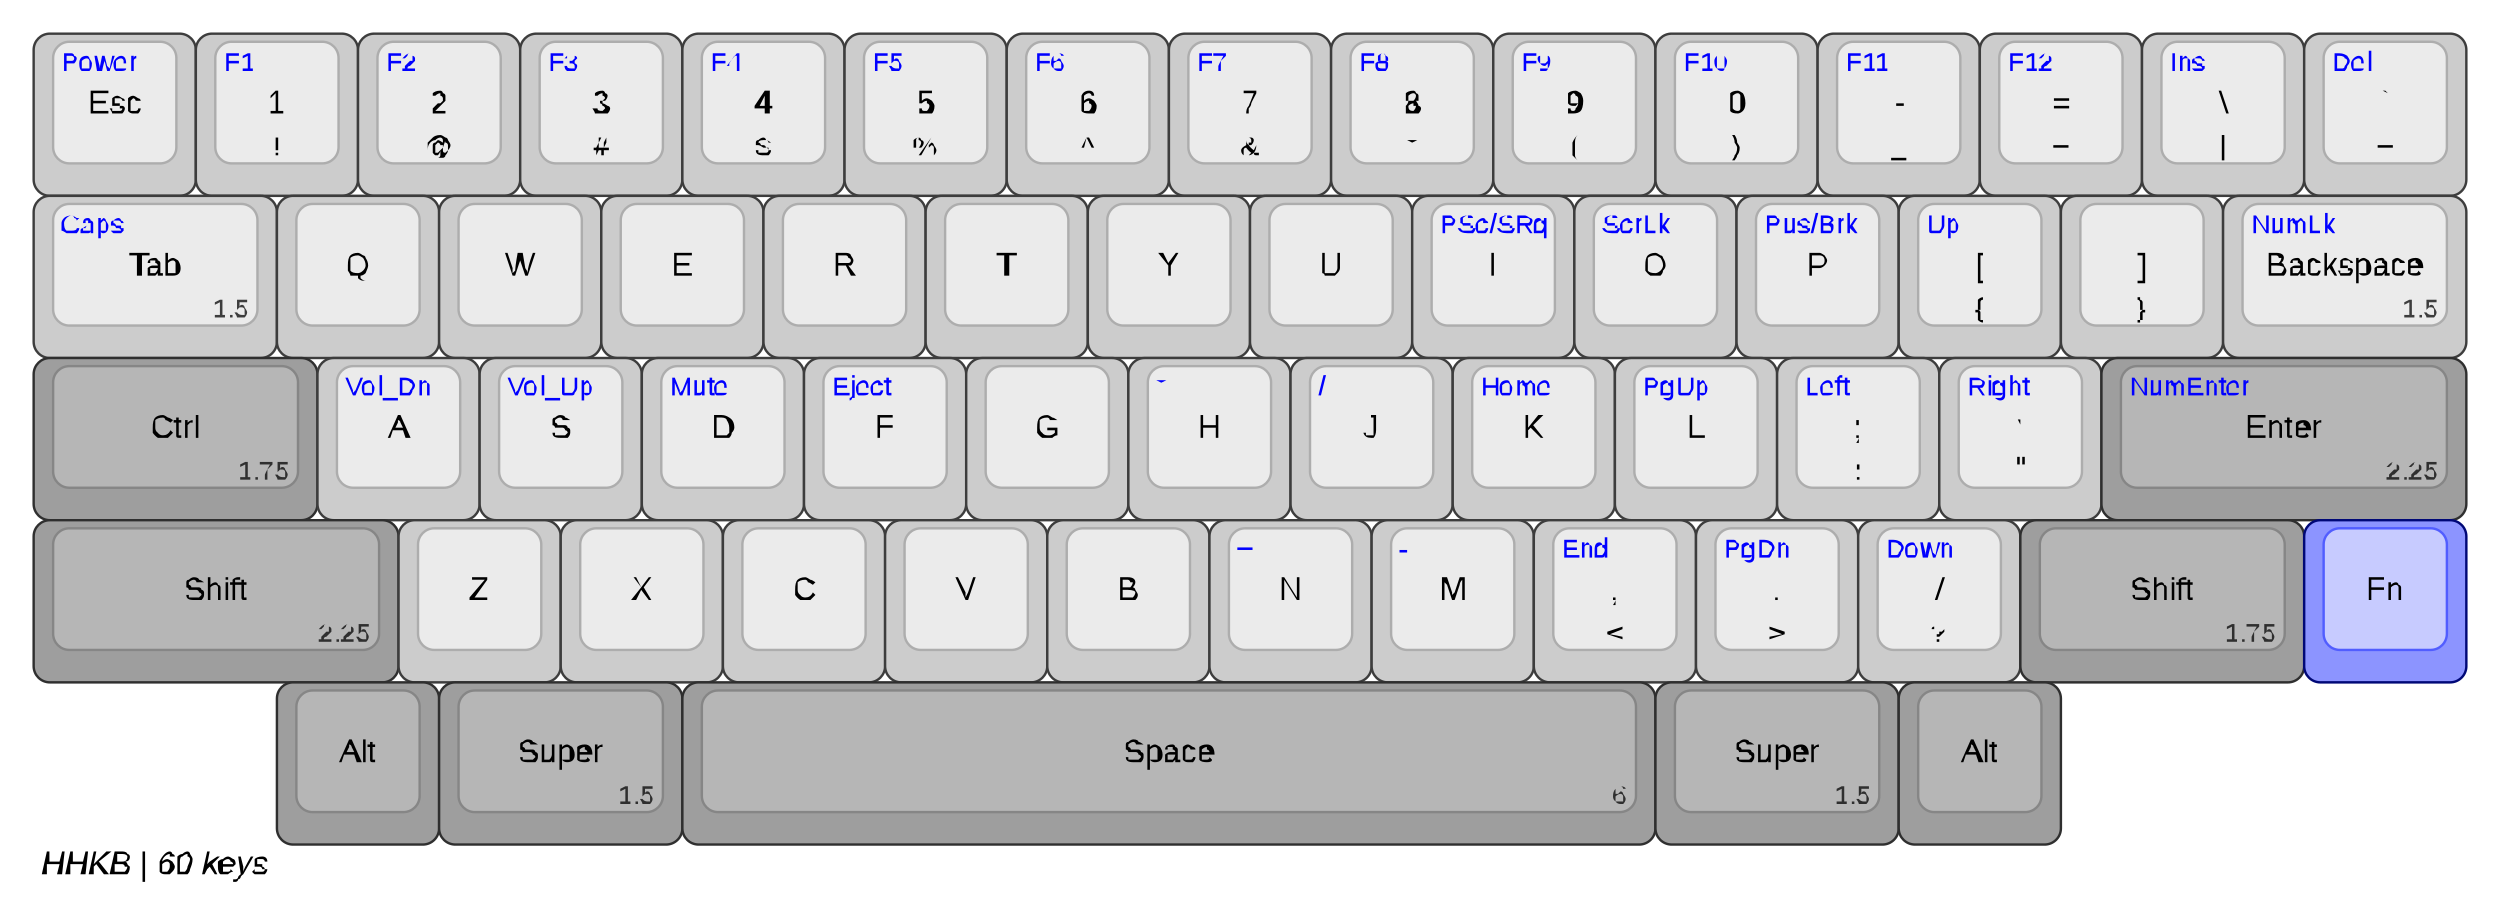
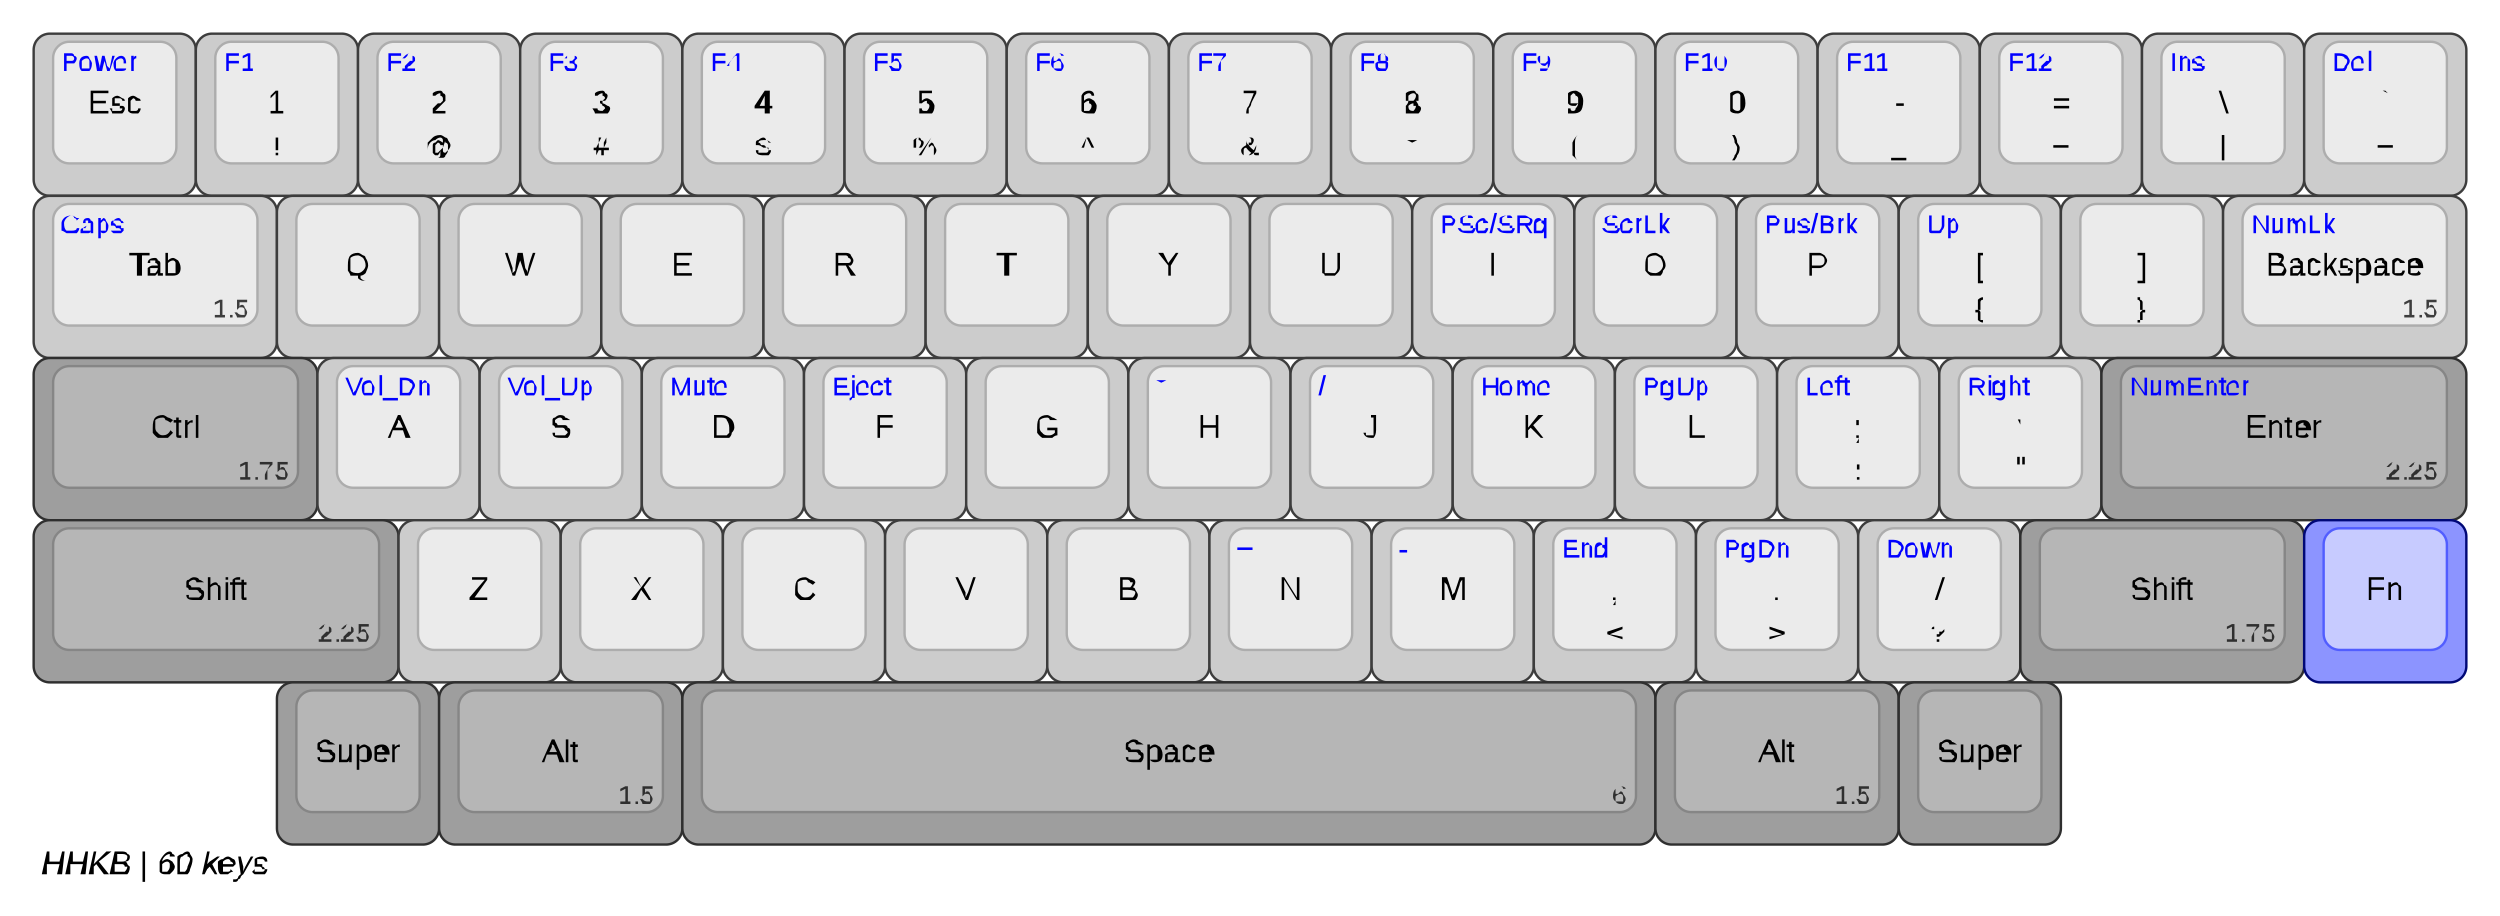
<svg xmlns="http://www.w3.org/2000/svg" viewBox="0 0 15.415 5.647" width="838" height="306.986">
  <text style="font-size:0.198;" x="0.258" y="5.389" font-family="Arial, Helvetica, sans-serif" font-style="italic">HHKB | 60 keys</text>
  <g style="transform:translate(0.2075px,0.2075px);">
    <rect style="fill:#cccccc;stroke:#3D3D3D;stroke-width:0.015;" rx="0.1" width="1" height="1" />
    <rect style="fill:#EBEBEB;stroke:#ADADAD;stroke-width:0.015;" x="0.12" y="0.05" rx="0.1" width="0.76" height="0.75" />
    <g>
      <text style="font-size:0.165;fill:#0100ff;" x="0.17" y="0.232" text-anchor="start" font-family="Arial, Helvetica, sans-serif">Power</text>
      <text style="font-size:0.198;fill:#000000;" x="0.5" y="0.491" text-anchor="middle" font-family="Arial, Helvetica, sans-serif">Esc</text>
    </g>
  </g>
  <g style="transform:translate(1.2075px,0.2075px);">
    <rect style="fill:#cccccc;stroke:#3D3D3D;stroke-width:0.015;" rx="0.1" width="1" height="1" />
    <rect style="fill:#EBEBEB;stroke:#ADADAD;stroke-width:0.015;" x="0.12" y="0.05" rx="0.1" width="0.76" height="0.75" />
    <g>
      <text style="font-size:0.165;fill:#0100ff;" x="0.17" y="0.232" text-anchor="start" font-family="Arial, Helvetica, sans-serif">F1</text>
      <text style="font-size:0.198;fill:#000000;" x="0.5" y="0.491" text-anchor="middle" font-family="Arial, Helvetica, sans-serif">1</text>
      <text style="font-size:0.165;fill:#000000;" x="0.5" y="0.75" text-anchor="middle" font-family="Arial, Helvetica, sans-serif">!</text>
    </g>
  </g>
  <g style="transform:translate(2.2075px,0.2075px);">
    <rect style="fill:#cccccc;stroke:#3D3D3D;stroke-width:0.015;" rx="0.1" width="1" height="1" />
    <rect style="fill:#EBEBEB;stroke:#ADADAD;stroke-width:0.015;" x="0.12" y="0.05" rx="0.1" width="0.76" height="0.75" />
    <g>
      <text style="font-size:0.165;fill:#0100ff;" x="0.17" y="0.232" text-anchor="start" font-family="Arial, Helvetica, sans-serif">F2</text>
      <text style="font-size:0.198;fill:#000000;" x="0.5" y="0.491" text-anchor="middle" font-family="Arial, Helvetica, sans-serif">2</text>
      <text style="font-size:0.165;fill:#000000;" x="0.5" y="0.75" text-anchor="middle" font-family="Arial, Helvetica, sans-serif">@</text>
    </g>
  </g>
  <g style="transform:translate(3.2075px,0.2075px);">
    <rect style="fill:#cccccc;stroke:#3D3D3D;stroke-width:0.015;" rx="0.1" width="1" height="1" />
    <rect style="fill:#EBEBEB;stroke:#ADADAD;stroke-width:0.015;" x="0.12" y="0.05" rx="0.1" width="0.76" height="0.75" />
    <g>
      <text style="font-size:0.165;fill:#0100ff;" x="0.17" y="0.232" text-anchor="start" font-family="Arial, Helvetica, sans-serif">F3</text>
      <text style="font-size:0.198;fill:#000000;" x="0.5" y="0.491" text-anchor="middle" font-family="Arial, Helvetica, sans-serif">3</text>
      <text style="font-size:0.165;fill:#000000;" x="0.5" y="0.75" text-anchor="middle" font-family="Arial, Helvetica, sans-serif">#</text>
    </g>
  </g>
  <g style="transform:translate(4.2075px,0.2075px);">
    <rect style="fill:#cccccc;stroke:#3D3D3D;stroke-width:0.015;" rx="0.1" width="1" height="1" />
    <rect style="fill:#EBEBEB;stroke:#ADADAD;stroke-width:0.015;" x="0.12" y="0.05" rx="0.1" width="0.76" height="0.75" />
    <g>
      <text style="font-size:0.165;fill:#0100ff;" x="0.17" y="0.232" text-anchor="start" font-family="Arial, Helvetica, sans-serif">F4</text>
      <text style="font-size:0.198;fill:#000000;" x="0.5" y="0.491" text-anchor="middle" font-family="Arial, Helvetica, sans-serif">4</text>
      <text style="font-size:0.165;fill:#000000;" x="0.5" y="0.75" text-anchor="middle" font-family="Arial, Helvetica, sans-serif">$</text>
    </g>
  </g>
  <g style="transform:translate(5.2075px,0.2075px);">
    <rect style="fill:#cccccc;stroke:#3D3D3D;stroke-width:0.015;" rx="0.1" width="1" height="1" />
    <rect style="fill:#EBEBEB;stroke:#ADADAD;stroke-width:0.015;" x="0.12" y="0.05" rx="0.1" width="0.76" height="0.75" />
    <g>
      <text style="font-size:0.165;fill:#0100ff;" x="0.17" y="0.232" text-anchor="start" font-family="Arial, Helvetica, sans-serif">F5</text>
      <text style="font-size:0.198;fill:#000000;" x="0.5" y="0.491" text-anchor="middle" font-family="Arial, Helvetica, sans-serif">5</text>
      <text style="font-size:0.165;fill:#000000;" x="0.5" y="0.75" text-anchor="middle" font-family="Arial, Helvetica, sans-serif">%</text>
    </g>
  </g>
  <g style="transform:translate(6.2075px,0.2075px);">
    <rect style="fill:#cccccc;stroke:#3D3D3D;stroke-width:0.015;" rx="0.1" width="1" height="1" />
    <rect style="fill:#EBEBEB;stroke:#ADADAD;stroke-width:0.015;" x="0.12" y="0.05" rx="0.1" width="0.76" height="0.75" />
    <g>
      <text style="font-size:0.165;fill:#0100ff;" x="0.17" y="0.232" text-anchor="start" font-family="Arial, Helvetica, sans-serif">F6</text>
      <text style="font-size:0.198;fill:#000000;" x="0.5" y="0.491" text-anchor="middle" font-family="Arial, Helvetica, sans-serif">6</text>
      <text style="font-size:0.165;fill:#000000;" x="0.5" y="0.75" text-anchor="middle" font-family="Arial, Helvetica, sans-serif">^</text>
    </g>
  </g>
  <g style="transform:translate(7.2075px,0.2075px);">
    <rect style="fill:#cccccc;stroke:#3D3D3D;stroke-width:0.015;" rx="0.1" width="1" height="1" />
    <rect style="fill:#EBEBEB;stroke:#ADADAD;stroke-width:0.015;" x="0.12" y="0.05" rx="0.1" width="0.76" height="0.75" />
    <g>
      <text style="font-size:0.165;fill:#0100ff;" x="0.17" y="0.232" text-anchor="start" font-family="Arial, Helvetica, sans-serif">F7</text>
      <text style="font-size:0.198;fill:#000000;" x="0.5" y="0.491" text-anchor="middle" font-family="Arial, Helvetica, sans-serif">7</text>
      <text style="font-size:0.165;fill:#000000;" x="0.5" y="0.75" text-anchor="middle" font-family="Arial, Helvetica, sans-serif">&amp;</text>
    </g>
  </g>
  <g style="transform:translate(8.2075px,0.2075px);">
    <rect style="fill:#cccccc;stroke:#3D3D3D;stroke-width:0.015;" rx="0.1" width="1" height="1" />
    <rect style="fill:#EBEBEB;stroke:#ADADAD;stroke-width:0.015;" x="0.12" y="0.05" rx="0.1" width="0.76" height="0.75" />
    <g>
      <text style="font-size:0.165;fill:#0100ff;" x="0.17" y="0.232" text-anchor="start" font-family="Arial, Helvetica, sans-serif">F8</text>
      <text style="font-size:0.198;fill:#000000;" x="0.5" y="0.491" text-anchor="middle" font-family="Arial, Helvetica, sans-serif">8</text>
      <text style="font-size:0.165;fill:#000000;" x="0.5" y="0.75" text-anchor="middle" font-family="Arial, Helvetica, sans-serif">*</text>
    </g>
  </g>
  <g style="transform:translate(9.2075px,0.2075px);">
    <rect style="fill:#cccccc;stroke:#3D3D3D;stroke-width:0.015;" rx="0.1" width="1" height="1" />
    <rect style="fill:#EBEBEB;stroke:#ADADAD;stroke-width:0.015;" x="0.12" y="0.05" rx="0.1" width="0.76" height="0.75" />
    <g>
      <text style="font-size:0.165;fill:#0100ff;" x="0.17" y="0.232" text-anchor="start" font-family="Arial, Helvetica, sans-serif">F9</text>
      <text style="font-size:0.198;fill:#000000;" x="0.5" y="0.491" text-anchor="middle" font-family="Arial, Helvetica, sans-serif">9</text>
      <text style="font-size:0.165;fill:#000000;" x="0.5" y="0.75" text-anchor="middle" font-family="Arial, Helvetica, sans-serif">(</text>
    </g>
  </g>
  <g style="transform:translate(10.2075px,0.2075px);">
    <rect style="fill:#cccccc;stroke:#3D3D3D;stroke-width:0.015;" rx="0.1" width="1" height="1" />
    <rect style="fill:#EBEBEB;stroke:#ADADAD;stroke-width:0.015;" x="0.12" y="0.05" rx="0.1" width="0.76" height="0.75" />
    <g>
      <text style="font-size:0.165;fill:#0100ff;" x="0.17" y="0.232" text-anchor="start" font-family="Arial, Helvetica, sans-serif">F10</text>
      <text style="font-size:0.198;fill:#000000;" x="0.5" y="0.491" text-anchor="middle" font-family="Arial, Helvetica, sans-serif">0</text>
      <text style="font-size:0.165;fill:#000000;" x="0.5" y="0.75" text-anchor="middle" font-family="Arial, Helvetica, sans-serif">)</text>
    </g>
  </g>
  <g style="transform:translate(11.2075px,0.2075px);">
    <rect style="fill:#cccccc;stroke:#3D3D3D;stroke-width:0.015;" rx="0.1" width="1" height="1" />
    <rect style="fill:#EBEBEB;stroke:#ADADAD;stroke-width:0.015;" x="0.12" y="0.05" rx="0.1" width="0.76" height="0.75" />
    <g>
      <text style="font-size:0.165;fill:#0100ff;" x="0.17" y="0.232" text-anchor="start" font-family="Arial, Helvetica, sans-serif">F11</text>
      <text style="font-size:0.198;fill:#000000;" x="0.5" y="0.491" text-anchor="middle" font-family="Arial, Helvetica, sans-serif">-</text>
      <text style="font-size:0.165;fill:#000000;" x="0.5" y="0.75" text-anchor="middle" font-family="Arial, Helvetica, sans-serif">_</text>
    </g>
  </g>
  <g style="transform:translate(12.2075px,0.2075px);">
    <rect style="fill:#cccccc;stroke:#3D3D3D;stroke-width:0.015;" rx="0.1" width="1" height="1" />
    <rect style="fill:#EBEBEB;stroke:#ADADAD;stroke-width:0.015;" x="0.12" y="0.05" rx="0.1" width="0.76" height="0.75" />
    <g>
      <text style="font-size:0.165;fill:#0100ff;" x="0.17" y="0.232" text-anchor="start" font-family="Arial, Helvetica, sans-serif">F12</text>
      <text style="font-size:0.198;fill:#000000;" x="0.5" y="0.491" text-anchor="middle" font-family="Arial, Helvetica, sans-serif">=</text>
      <text style="font-size:0.165;fill:#000000;" x="0.5" y="0.75" text-anchor="middle" font-family="Arial, Helvetica, sans-serif">+</text>
    </g>
  </g>
  <g style="transform:translate(13.2075px,0.2075px);">
    <rect style="fill:#cccccc;stroke:#3D3D3D;stroke-width:0.015;" rx="0.1" width="1" height="1" />
    <rect style="fill:#EBEBEB;stroke:#ADADAD;stroke-width:0.015;" x="0.12" y="0.05" rx="0.1" width="0.76" height="0.75" />
    <g>
      <text style="font-size:0.165;fill:#0100ff;" x="0.17" y="0.232" text-anchor="start" font-family="Arial, Helvetica, sans-serif">Ins</text>
      <text style="font-size:0.198;fill:#000000;" x="0.5" y="0.491" text-anchor="middle" font-family="Arial, Helvetica, sans-serif">\</text>
      <text style="font-size:0.165;fill:#000000;" x="0.5" y="0.75" text-anchor="middle" font-family="Arial, Helvetica, sans-serif">|</text>
    </g>
  </g>
  <g style="transform:translate(14.2075px,0.2075px);">
    <rect style="fill:#cccccc;stroke:#3D3D3D;stroke-width:0.015;" rx="0.1" width="1" height="1" />
    <rect style="fill:#EBEBEB;stroke:#ADADAD;stroke-width:0.015;" x="0.12" y="0.05" rx="0.1" width="0.76" height="0.75" />
    <g>
      <text style="font-size:0.165;fill:#0100ff;" x="0.17" y="0.232" text-anchor="start" font-family="Arial, Helvetica, sans-serif">Del</text>
      <text style="font-size:0.198;fill:#000000;" x="0.5" y="0.491" text-anchor="middle" font-family="Arial, Helvetica, sans-serif">`</text>
      <text style="font-size:0.165;fill:#000000;" x="0.5" y="0.75" text-anchor="middle" font-family="Arial, Helvetica, sans-serif">~</text>
    </g>
  </g>
  <g style="transform:translate(0.2075px,1.2075px);">
    <rect style="fill:#cccccc;stroke:#3D3D3D;stroke-width:0.015;" rx="0.1" width="1.5" height="1" />
    <rect style="fill:#EBEBEB;stroke:#ADADAD;stroke-width:0.015;" x="0.12" y="0.05" rx="0.1" width="1.26" height="0.75" />
    <g>
      <text style="font-size:0.165;fill:#0100ff;" x="0.17" y="0.232" text-anchor="start" font-family="Arial, Helvetica, sans-serif">Caps</text>
      <text style="font-size:0.198;fill:#000000;" x="0.75" y="0.491" text-anchor="middle" font-family="Arial, Helvetica, sans-serif">Tab</text>
      <text style="font-size:0.165;fill:#3D3D3D;" x="1.33" y="0.75" text-anchor="end" font-family="Arial, Helvetica, sans-serif">1.5</text>
    </g>
  </g>
  <g style="transform:translate(1.7075px,1.2075px);">
    <rect style="fill:#cccccc;stroke:#3D3D3D;stroke-width:0.015;" rx="0.1" width="1" height="1" />
    <rect style="fill:#EBEBEB;stroke:#ADADAD;stroke-width:0.015;" x="0.12" y="0.05" rx="0.1" width="0.76" height="0.75" />
    <g>
      <text style="font-size:0.198;fill:#000000;" x="0.5" y="0.491" text-anchor="middle" font-family="Arial, Helvetica, sans-serif">Q</text>
    </g>
  </g>
  <g style="transform:translate(2.7075px,1.2075px);">
    <rect style="fill:#cccccc;stroke:#3D3D3D;stroke-width:0.015;" rx="0.1" width="1" height="1" />
    <rect style="fill:#EBEBEB;stroke:#ADADAD;stroke-width:0.015;" x="0.12" y="0.05" rx="0.1" width="0.76" height="0.75" />
    <g>
      <text style="font-size:0.198;fill:#000000;" x="0.5" y="0.491" text-anchor="middle" font-family="Arial, Helvetica, sans-serif">W</text>
    </g>
  </g>
  <g style="transform:translate(3.7075px,1.2075px);">
    <rect style="fill:#cccccc;stroke:#3D3D3D;stroke-width:0.015;" rx="0.1" width="1" height="1" />
    <rect style="fill:#EBEBEB;stroke:#ADADAD;stroke-width:0.015;" x="0.12" y="0.05" rx="0.1" width="0.76" height="0.75" />
    <g>
      <text style="font-size:0.198;fill:#000000;" x="0.5" y="0.491" text-anchor="middle" font-family="Arial, Helvetica, sans-serif">E</text>
    </g>
  </g>
  <g style="transform:translate(4.7075px,1.2075px);">
    <rect style="fill:#cccccc;stroke:#3D3D3D;stroke-width:0.015;" rx="0.1" width="1" height="1" />
    <rect style="fill:#EBEBEB;stroke:#ADADAD;stroke-width:0.015;" x="0.12" y="0.05" rx="0.1" width="0.76" height="0.75" />
    <g>
      <text style="font-size:0.198;fill:#000000;" x="0.5" y="0.491" text-anchor="middle" font-family="Arial, Helvetica, sans-serif">R</text>
    </g>
  </g>
  <g style="transform:translate(5.7075px,1.2075px);">
    <rect style="fill:#cccccc;stroke:#3D3D3D;stroke-width:0.015;" rx="0.1" width="1" height="1" />
    <rect style="fill:#EBEBEB;stroke:#ADADAD;stroke-width:0.015;" x="0.12" y="0.05" rx="0.1" width="0.76" height="0.75" />
    <g>
      <text style="font-size:0.198;fill:#000000;" x="0.5" y="0.491" text-anchor="middle" font-family="Arial, Helvetica, sans-serif">T</text>
    </g>
  </g>
  <g style="transform:translate(6.7075px,1.2075px);">
    <rect style="fill:#cccccc;stroke:#3D3D3D;stroke-width:0.015;" rx="0.1" width="1" height="1" />
    <rect style="fill:#EBEBEB;stroke:#ADADAD;stroke-width:0.015;" x="0.12" y="0.05" rx="0.1" width="0.76" height="0.75" />
    <g>
      <text style="font-size:0.198;fill:#000000;" x="0.5" y="0.491" text-anchor="middle" font-family="Arial, Helvetica, sans-serif">Y</text>
    </g>
  </g>
  <g style="transform:translate(7.7075px,1.2075px);">
    <rect style="fill:#cccccc;stroke:#3D3D3D;stroke-width:0.015;" rx="0.1" width="1" height="1" />
    <rect style="fill:#EBEBEB;stroke:#ADADAD;stroke-width:0.015;" x="0.12" y="0.05" rx="0.1" width="0.76" height="0.75" />
    <g>
      <text style="font-size:0.198;fill:#000000;" x="0.5" y="0.491" text-anchor="middle" font-family="Arial, Helvetica, sans-serif">U</text>
    </g>
  </g>
  <g style="transform:translate(8.7075px,1.2075px);">
    <rect style="fill:#cccccc;stroke:#3D3D3D;stroke-width:0.015;" rx="0.1" width="1" height="1" />
    <rect style="fill:#EBEBEB;stroke:#ADADAD;stroke-width:0.015;" x="0.12" y="0.05" rx="0.1" width="0.76" height="0.75" />
    <g>
      <text style="font-size:0.165;fill:#0100ff;" x="0.17" y="0.232" text-anchor="start" font-family="Arial, Helvetica, sans-serif">PSc/SRq</text>
      <text style="font-size:0.198;fill:#000000;" x="0.5" y="0.491" text-anchor="middle" font-family="Arial, Helvetica, sans-serif">I</text>
    </g>
  </g>
  <g style="transform:translate(9.7075px,1.2075px);">
    <rect style="fill:#cccccc;stroke:#3D3D3D;stroke-width:0.015;" rx="0.1" width="1" height="1" />
    <rect style="fill:#EBEBEB;stroke:#ADADAD;stroke-width:0.015;" x="0.12" y="0.05" rx="0.1" width="0.76" height="0.75" />
    <g>
      <text style="font-size:0.165;fill:#0100ff;" x="0.17" y="0.232" text-anchor="start" font-family="Arial, Helvetica, sans-serif">ScrLk</text>
      <text style="font-size:0.198;fill:#000000;" x="0.5" y="0.491" text-anchor="middle" font-family="Arial, Helvetica, sans-serif">O</text>
    </g>
  </g>
  <g style="transform:translate(10.7075px,1.2075px);">
    <rect style="fill:#cccccc;stroke:#3D3D3D;stroke-width:0.015;" rx="0.1" width="1" height="1" />
    <rect style="fill:#EBEBEB;stroke:#ADADAD;stroke-width:0.015;" x="0.12" y="0.05" rx="0.1" width="0.76" height="0.75" />
    <g>
      <text style="font-size:0.165;fill:#0100ff;" x="0.17" y="0.232" text-anchor="start" font-family="Arial, Helvetica, sans-serif">Pus/Brk</text>
      <text style="font-size:0.198;fill:#000000;" x="0.5" y="0.491" text-anchor="middle" font-family="Arial, Helvetica, sans-serif">P</text>
    </g>
  </g>
  <g style="transform:translate(11.7075px,1.2075px);">
    <rect style="fill:#cccccc;stroke:#3D3D3D;stroke-width:0.015;" rx="0.1" width="1" height="1" />
    <rect style="fill:#EBEBEB;stroke:#ADADAD;stroke-width:0.015;" x="0.12" y="0.05" rx="0.1" width="0.76" height="0.75" />
    <g>
      <text style="font-size:0.165;fill:#0100ff;" x="0.17" y="0.232" text-anchor="start" font-family="Arial, Helvetica, sans-serif">Up</text>
      <text style="font-size:0.198;fill:#000000;" x="0.5" y="0.491" text-anchor="middle" font-family="Arial, Helvetica, sans-serif">[</text>
      <text style="font-size:0.165;fill:#000000;" x="0.5" y="0.75" text-anchor="middle" font-family="Arial, Helvetica, sans-serif">{</text>
    </g>
  </g>
  <g style="transform:translate(12.7075px,1.2075px);">
    <rect style="fill:#cccccc;stroke:#3D3D3D;stroke-width:0.015;" rx="0.1" width="1" height="1" />
    <rect style="fill:#EBEBEB;stroke:#ADADAD;stroke-width:0.015;" x="0.12" y="0.05" rx="0.1" width="0.76" height="0.75" />
    <g>
      <text style="font-size:0.198;fill:#000000;" x="0.5" y="0.491" text-anchor="middle" font-family="Arial, Helvetica, sans-serif">]</text>
      <text style="font-size:0.165;fill:#000000;" x="0.5" y="0.75" text-anchor="middle" font-family="Arial, Helvetica, sans-serif">}</text>
    </g>
  </g>
  <g style="transform:translate(13.7075px,1.2075px);">
    <rect style="fill:#cccccc;stroke:#3D3D3D;stroke-width:0.015;" rx="0.1" width="1.5" height="1" />
    <rect style="fill:#EBEBEB;stroke:#ADADAD;stroke-width:0.015;" x="0.12" y="0.05" rx="0.1" width="1.26" height="0.75" />
    <g>
      <text style="font-size:0.165;fill:#0100ff;" x="0.17" y="0.232" text-anchor="start" font-family="Arial, Helvetica, sans-serif">NumLk</text>
      <text style="font-size:0.198;fill:#000000;" x="0.75" y="0.491" text-anchor="middle" font-family="Arial, Helvetica, sans-serif">Backspace</text>
      <text style="font-size:0.165;fill:#3D3D3D;" x="1.33" y="0.75" text-anchor="end" font-family="Arial, Helvetica, sans-serif">1.5</text>
    </g>
  </g>
  <g style="transform:translate(0.2075px,2.2075px);">
    <rect style="fill:#9e9e9e;stroke:#2F2F2F;stroke-width:0.015;" rx="0.1" width="1.75" height="1" />
    <rect style="fill:#B6B6B6;stroke:#868686;stroke-width:0.015;" x="0.12" y="0.05" rx="0.1" width="1.51" height="0.75" />
    <g>
      <text style="font-size:0.198;fill:#000000;" x="0.875" y="0.491" text-anchor="middle" font-family="Arial, Helvetica, sans-serif">Ctrl</text>
      <text style="font-size:0.165;fill:#2F2F2F;" x="1.58" y="0.75" text-anchor="end" font-family="Arial, Helvetica, sans-serif">1.75</text>
    </g>
  </g>
  <g style="transform:translate(1.9575px,2.2075px);">
    <rect style="fill:#cccccc;stroke:#3D3D3D;stroke-width:0.015;" rx="0.1" width="1" height="1" />
    <rect style="fill:#EBEBEB;stroke:#ADADAD;stroke-width:0.015;" x="0.12" y="0.05" rx="0.1" width="0.76" height="0.75" />
    <g>
      <text style="font-size:0.165;fill:#0100ff;" x="0.17" y="0.232" text-anchor="start" font-family="Arial, Helvetica, sans-serif">Vol_Dn</text>
      <text style="font-size:0.198;fill:#000000;" x="0.5" y="0.491" text-anchor="middle" font-family="Arial, Helvetica, sans-serif">A</text>
    </g>
  </g>
  <g style="transform:translate(2.9575px,2.2075px);">
    <rect style="fill:#cccccc;stroke:#3D3D3D;stroke-width:0.015;" rx="0.1" width="1" height="1" />
    <rect style="fill:#EBEBEB;stroke:#ADADAD;stroke-width:0.015;" x="0.12" y="0.05" rx="0.1" width="0.76" height="0.75" />
    <g>
      <text style="font-size:0.165;fill:#0100ff;" x="0.17" y="0.232" text-anchor="start" font-family="Arial, Helvetica, sans-serif">Vol_Up</text>
      <text style="font-size:0.198;fill:#000000;" x="0.5" y="0.491" text-anchor="middle" font-family="Arial, Helvetica, sans-serif">S</text>
    </g>
  </g>
  <g style="transform:translate(3.9575px,2.2075px);">
    <rect style="fill:#cccccc;stroke:#3D3D3D;stroke-width:0.015;" rx="0.1" width="1" height="1" />
    <rect style="fill:#EBEBEB;stroke:#ADADAD;stroke-width:0.015;" x="0.12" y="0.05" rx="0.1" width="0.76" height="0.75" />
    <g>
      <text style="font-size:0.165;fill:#0100ff;" x="0.17" y="0.232" text-anchor="start" font-family="Arial, Helvetica, sans-serif">Mute</text>
      <text style="font-size:0.198;fill:#000000;" x="0.5" y="0.491" text-anchor="middle" font-family="Arial, Helvetica, sans-serif">D</text>
    </g>
  </g>
  <g style="transform:translate(4.9575px,2.2075px);">
    <rect style="fill:#cccccc;stroke:#3D3D3D;stroke-width:0.015;" rx="0.1" width="1" height="1" />
    <rect style="fill:#EBEBEB;stroke:#ADADAD;stroke-width:0.015;" x="0.12" y="0.05" rx="0.1" width="0.76" height="0.75" />
    <g>
      <text style="font-size:0.165;fill:#0100ff;" x="0.17" y="0.232" text-anchor="start" font-family="Arial, Helvetica, sans-serif">Eject</text>
      <text style="font-size:0.198;fill:#000000;" x="0.5" y="0.491" text-anchor="middle" font-family="Arial, Helvetica, sans-serif">F</text>
    </g>
  </g>
  <g style="transform:translate(5.9575px,2.2075px);">
    <rect style="fill:#cccccc;stroke:#3D3D3D;stroke-width:0.015;" rx="0.1" width="1" height="1" />
    <rect style="fill:#EBEBEB;stroke:#ADADAD;stroke-width:0.015;" x="0.12" y="0.05" rx="0.1" width="0.76" height="0.75" />
    <g>
      <text style="font-size:0.198;fill:#000000;" x="0.5" y="0.491" text-anchor="middle" font-family="Arial, Helvetica, sans-serif">G</text>
    </g>
  </g>
  <g style="transform:translate(6.9575px,2.2075px);">
    <rect style="fill:#cccccc;stroke:#3D3D3D;stroke-width:0.015;" rx="0.1" width="1" height="1" />
    <rect style="fill:#EBEBEB;stroke:#ADADAD;stroke-width:0.015;" x="0.12" y="0.05" rx="0.1" width="0.76" height="0.75" />
    <g>
      <text style="font-size:0.165;fill:#0100ff;" x="0.17" y="0.232" text-anchor="start" font-family="Arial, Helvetica, sans-serif">*</text>
      <text style="font-size:0.198;fill:#000000;" x="0.5" y="0.491" text-anchor="middle" font-family="Arial, Helvetica, sans-serif">H</text>
    </g>
  </g>
  <g style="transform:translate(7.9575px,2.2075px);">
    <rect style="fill:#cccccc;stroke:#3D3D3D;stroke-width:0.015;" rx="0.1" width="1" height="1" />
    <rect style="fill:#EBEBEB;stroke:#ADADAD;stroke-width:0.015;" x="0.12" y="0.05" rx="0.1" width="0.76" height="0.75" />
    <g>
      <text style="font-size:0.165;fill:#0100ff;" x="0.17" y="0.232" text-anchor="start" font-family="Arial, Helvetica, sans-serif">/</text>
      <text style="font-size:0.198;fill:#000000;" x="0.5" y="0.491" text-anchor="middle" font-family="Arial, Helvetica, sans-serif">J</text>
    </g>
  </g>
  <g style="transform:translate(8.9575px,2.2075px);">
    <rect style="fill:#cccccc;stroke:#3D3D3D;stroke-width:0.015;" rx="0.1" width="1" height="1" />
    <rect style="fill:#EBEBEB;stroke:#ADADAD;stroke-width:0.015;" x="0.12" y="0.05" rx="0.1" width="0.76" height="0.75" />
    <g>
      <text style="font-size:0.165;fill:#0100ff;" x="0.17" y="0.232" text-anchor="start" font-family="Arial, Helvetica, sans-serif">Home</text>
      <text style="font-size:0.198;fill:#000000;" x="0.5" y="0.491" text-anchor="middle" font-family="Arial, Helvetica, sans-serif">K</text>
    </g>
  </g>
  <g style="transform:translate(9.9575px,2.2075px);">
    <rect style="fill:#cccccc;stroke:#3D3D3D;stroke-width:0.015;" rx="0.1" width="1" height="1" />
    <rect style="fill:#EBEBEB;stroke:#ADADAD;stroke-width:0.015;" x="0.12" y="0.05" rx="0.1" width="0.76" height="0.75" />
    <g>
      <text style="font-size:0.165;fill:#0100ff;" x="0.17" y="0.232" text-anchor="start" font-family="Arial, Helvetica, sans-serif">PgUp</text>
      <text style="font-size:0.198;fill:#000000;" x="0.5" y="0.491" text-anchor="middle" font-family="Arial, Helvetica, sans-serif">L</text>
    </g>
  </g>
  <g style="transform:translate(10.9575px,2.2075px);">
    <rect style="fill:#cccccc;stroke:#3D3D3D;stroke-width:0.015;" rx="0.1" width="1" height="1" />
    <rect style="fill:#EBEBEB;stroke:#ADADAD;stroke-width:0.015;" x="0.12" y="0.05" rx="0.1" width="0.76" height="0.75" />
    <g>
      <text style="font-size:0.165;fill:#0100ff;" x="0.17" y="0.232" text-anchor="start" font-family="Arial, Helvetica, sans-serif">Left</text>
      <text style="font-size:0.198;fill:#000000;" x="0.5" y="0.491" text-anchor="middle" font-family="Arial, Helvetica, sans-serif">;</text>
      <text style="font-size:0.165;fill:#000000;" x="0.5" y="0.75" text-anchor="middle" font-family="Arial, Helvetica, sans-serif">:</text>
    </g>
  </g>
  <g style="transform:translate(11.9575px,2.2075px);">
    <rect style="fill:#cccccc;stroke:#3D3D3D;stroke-width:0.015;" rx="0.1" width="1" height="1" />
    <rect style="fill:#EBEBEB;stroke:#ADADAD;stroke-width:0.015;" x="0.12" y="0.05" rx="0.1" width="0.76" height="0.75" />
    <g>
      <text style="font-size:0.165;fill:#0100ff;" x="0.17" y="0.232" text-anchor="start" font-family="Arial, Helvetica, sans-serif">Right</text>
      <text style="font-size:0.165;fill:#000000;" x="0.5" y="0.491" text-anchor="middle" font-family="Arial, Helvetica, sans-serif">'</text>
      <text style="font-size:0.198;fill:#000000;" x="0.5" y="0.75" text-anchor="middle" font-family="Arial, Helvetica, sans-serif">"</text>
    </g>
  </g>
  <g style="transform:translate(12.9575px,2.2075px);">
    <rect style="fill:#9e9e9e;stroke:#2F2F2F;stroke-width:0.015;" rx="0.1" width="2.25" height="1" />
    <rect style="fill:#B6B6B6;stroke:#868686;stroke-width:0.015;" x="0.12" y="0.05" rx="0.1" width="2.01" height="0.75" />
    <g>
      <text style="font-size:0.165;fill:#0100ff;" x="0.17" y="0.232" text-anchor="start" font-family="Arial, Helvetica, sans-serif">NumEnter</text>
      <text style="font-size:0.198;fill:#000000;" x="1.125" y="0.491" text-anchor="middle" font-family="Arial, Helvetica, sans-serif">Enter</text>
      <text style="font-size:0.165;fill:#2F2F2F;" x="2.08" y="0.75" text-anchor="end" font-family="Arial, Helvetica, sans-serif">2.25</text>
    </g>
  </g>
  <g style="transform:translate(0.2075px,3.2075px);">
    <rect style="fill:#9e9e9e;stroke:#2F2F2F;stroke-width:0.015;" rx="0.1" width="2.25" height="1" />
    <rect style="fill:#B6B6B6;stroke:#868686;stroke-width:0.015;" x="0.12" y="0.05" rx="0.1" width="2.01" height="0.75" />
    <g>
      <text style="font-size:0.198;fill:#000000;" x="1.125" y="0.491" text-anchor="middle" font-family="Arial, Helvetica, sans-serif">Shift</text>
      <text style="font-size:0.165;fill:#2F2F2F;" x="2.08" y="0.75" text-anchor="end" font-family="Arial, Helvetica, sans-serif">2.25</text>
    </g>
  </g>
  <g style="transform:translate(2.4575px,3.2075px);">
    <rect style="fill:#cccccc;stroke:#3D3D3D;stroke-width:0.015;" rx="0.1" width="1" height="1" />
    <rect style="fill:#EBEBEB;stroke:#ADADAD;stroke-width:0.015;" x="0.12" y="0.05" rx="0.1" width="0.76" height="0.75" />
    <g>
      <text style="font-size:0.198;fill:#000000;" x="0.5" y="0.491" text-anchor="middle" font-family="Arial, Helvetica, sans-serif">Z</text>
    </g>
  </g>
  <g style="transform:translate(3.4575px,3.2075px);">
    <rect style="fill:#cccccc;stroke:#3D3D3D;stroke-width:0.015;" rx="0.1" width="1" height="1" />
    <rect style="fill:#EBEBEB;stroke:#ADADAD;stroke-width:0.015;" x="0.12" y="0.05" rx="0.1" width="0.76" height="0.75" />
    <g>
      <text style="font-size:0.198;fill:#000000;" x="0.5" y="0.491" text-anchor="middle" font-family="Arial, Helvetica, sans-serif">X</text>
    </g>
  </g>
  <g style="transform:translate(4.4575px,3.2075px);">
    <rect style="fill:#cccccc;stroke:#3D3D3D;stroke-width:0.015;" rx="0.1" width="1" height="1" />
    <rect style="fill:#EBEBEB;stroke:#ADADAD;stroke-width:0.015;" x="0.12" y="0.05" rx="0.1" width="0.76" height="0.75" />
    <g>
      <text style="font-size:0.198;fill:#000000;" x="0.5" y="0.491" text-anchor="middle" font-family="Arial, Helvetica, sans-serif">C</text>
    </g>
  </g>
  <g style="transform:translate(5.4575px,3.2075px);">
    <rect style="fill:#cccccc;stroke:#3D3D3D;stroke-width:0.015;" rx="0.1" width="1" height="1" />
    <rect style="fill:#EBEBEB;stroke:#ADADAD;stroke-width:0.015;" x="0.12" y="0.05" rx="0.1" width="0.76" height="0.75" />
    <g>
      <text style="font-size:0.198;fill:#000000;" x="0.5" y="0.491" text-anchor="middle" font-family="Arial, Helvetica, sans-serif">V</text>
    </g>
  </g>
  <g style="transform:translate(6.4575px,3.2075px);">
    <rect style="fill:#cccccc;stroke:#3D3D3D;stroke-width:0.015;" rx="0.1" width="1" height="1" />
    <rect style="fill:#EBEBEB;stroke:#ADADAD;stroke-width:0.015;" x="0.12" y="0.05" rx="0.1" width="0.76" height="0.75" />
    <g>
      <text style="font-size:0.198;fill:#000000;" x="0.5" y="0.491" text-anchor="middle" font-family="Arial, Helvetica, sans-serif">B</text>
    </g>
  </g>
  <g style="transform:translate(7.4575px,3.2075px);">
    <rect style="fill:#cccccc;stroke:#3D3D3D;stroke-width:0.015;" rx="0.1" width="1" height="1" />
    <rect style="fill:#EBEBEB;stroke:#ADADAD;stroke-width:0.015;" x="0.12" y="0.05" rx="0.1" width="0.76" height="0.75" />
    <g>
      <text style="font-size:0.165;fill:#0100ff;" x="0.17" y="0.232" text-anchor="start" font-family="Arial, Helvetica, sans-serif">+</text>
      <text style="font-size:0.198;fill:#000000;" x="0.5" y="0.491" text-anchor="middle" font-family="Arial, Helvetica, sans-serif">N</text>
    </g>
  </g>
  <g style="transform:translate(8.4575px,3.2075px);">
    <rect style="fill:#cccccc;stroke:#3D3D3D;stroke-width:0.015;" rx="0.1" width="1" height="1" />
    <rect style="fill:#EBEBEB;stroke:#ADADAD;stroke-width:0.015;" x="0.12" y="0.05" rx="0.1" width="0.76" height="0.75" />
    <g>
      <text style="font-size:0.165;fill:#0100ff;" x="0.17" y="0.232" text-anchor="start" font-family="Arial, Helvetica, sans-serif">-</text>
      <text style="font-size:0.198;fill:#000000;" x="0.5" y="0.491" text-anchor="middle" font-family="Arial, Helvetica, sans-serif">M</text>
    </g>
  </g>
  <g style="transform:translate(9.4575px,3.2075px);">
    <rect style="fill:#cccccc;stroke:#3D3D3D;stroke-width:0.015;" rx="0.1" width="1" height="1" />
    <rect style="fill:#EBEBEB;stroke:#ADADAD;stroke-width:0.015;" x="0.12" y="0.05" rx="0.1" width="0.76" height="0.75" />
    <g>
      <text style="font-size:0.165;fill:#0100ff;" x="0.17" y="0.232" text-anchor="start" font-family="Arial, Helvetica, sans-serif">End</text>
      <text style="font-size:0.198;fill:#000000;" x="0.5" y="0.491" text-anchor="middle" font-family="Arial, Helvetica, sans-serif">,</text>
      <text style="font-size:0.165;fill:#000000;" x="0.5" y="0.75" text-anchor="middle" font-family="Arial, Helvetica, sans-serif">&lt;</text>
    </g>
  </g>
  <g style="transform:translate(10.4575px,3.2075px);">
    <rect style="fill:#cccccc;stroke:#3D3D3D;stroke-width:0.015;" rx="0.1" width="1" height="1" />
    <rect style="fill:#EBEBEB;stroke:#ADADAD;stroke-width:0.015;" x="0.12" y="0.05" rx="0.1" width="0.76" height="0.75" />
    <g>
      <text style="font-size:0.165;fill:#0100ff;" x="0.17" y="0.232" text-anchor="start" font-family="Arial, Helvetica, sans-serif">PgDn</text>
      <text style="font-size:0.198;fill:#000000;" x="0.5" y="0.491" text-anchor="middle" font-family="Arial, Helvetica, sans-serif">.</text>
      <text style="font-size:0.165;fill:#000000;" x="0.5" y="0.75" text-anchor="middle" font-family="Arial, Helvetica, sans-serif">&gt;</text>
    </g>
  </g>
  <g style="transform:translate(11.4575px,3.2075px);">
    <rect style="fill:#cccccc;stroke:#3D3D3D;stroke-width:0.015;" rx="0.1" width="1" height="1" />
    <rect style="fill:#EBEBEB;stroke:#ADADAD;stroke-width:0.015;" x="0.12" y="0.05" rx="0.1" width="0.76" height="0.75" />
    <g>
      <text style="font-size:0.165;fill:#0100ff;" x="0.17" y="0.232" text-anchor="start" font-family="Arial, Helvetica, sans-serif">Down</text>
      <text style="font-size:0.198;fill:#000000;" x="0.5" y="0.491" text-anchor="middle" font-family="Arial, Helvetica, sans-serif">/</text>
      <text style="font-size:0.165;fill:#000000;" x="0.5" y="0.75" text-anchor="middle" font-family="Arial, Helvetica, sans-serif">?</text>
    </g>
  </g>
  <g style="transform:translate(12.4575px,3.2075px);">
    <rect style="fill:#9e9e9e;stroke:#2F2F2F;stroke-width:0.015;" rx="0.1" width="1.75" height="1" />
    <rect style="fill:#B6B6B6;stroke:#868686;stroke-width:0.015;" x="0.12" y="0.05" rx="0.1" width="1.51" height="0.75" />
    <g>
      <text style="font-size:0.198;fill:#000000;" x="0.875" y="0.491" text-anchor="middle" font-family="Arial, Helvetica, sans-serif">Shift</text>
      <text style="font-size:0.165;fill:#2F2F2F;" x="1.58" y="0.75" text-anchor="end" font-family="Arial, Helvetica, sans-serif">1.75</text>
    </g>
  </g>
  <g style="transform:translate(14.2075px,3.2075px);">
    <rect style="fill:#8c94ff;stroke:#000877;stroke-width:0.015;" rx="0.1" width="1" height="1" />
    <rect style="fill:#C7CBFF;stroke:#515DFF;stroke-width:0.015;" x="0.12" y="0.05" rx="0.1" width="0.76" height="0.75" />
    <g>
      <text style="font-size:0.198;fill:#000000;" x="0.5" y="0.491" text-anchor="middle" font-family="Arial, Helvetica, sans-serif">Fn</text>
    </g>
  </g>
  <g style="transform:translate(1.7075px,4.2075px);">
    <rect style="fill:#9e9e9e;stroke:#2F2F2F;stroke-width:0.015;" rx="0.1" width="1" height="1" />
    <rect style="fill:#B6B6B6;stroke:#868686;stroke-width:0.015;" x="0.12" y="0.05" rx="0.1" width="0.76" height="0.75" />
    <g>
-       <text style="font-size:0.198;fill:#000000;" x="0.5" y="0.491" text-anchor="middle" font-family="Arial, Helvetica, sans-serif">Alt</text>
+       <text style="font-size:0.198;fill:#000000;" x="0.5" y="0.491" text-anchor="middle" font-family="Arial, Helvetica, sans-serif">Super</text>
    </g>
  </g>
  <g style="transform:translate(2.7075px,4.2075px);">
    <rect style="fill:#9e9e9e;stroke:#2F2F2F;stroke-width:0.015;" rx="0.1" width="1.5" height="1" />
    <rect style="fill:#B6B6B6;stroke:#868686;stroke-width:0.015;" x="0.12" y="0.05" rx="0.1" width="1.26" height="0.75" />
    <g>
-       <text style="font-size:0.198;fill:#000000;" x="0.75" y="0.491" text-anchor="middle" font-family="Arial, Helvetica, sans-serif">Super</text>
+       <text style="font-size:0.198;fill:#000000;" x="0.75" y="0.491" text-anchor="middle" font-family="Arial, Helvetica, sans-serif">Alt</text>
      <text style="font-size:0.165;fill:#2F2F2F;" x="1.33" y="0.75" text-anchor="end" font-family="Arial, Helvetica, sans-serif">1.5</text>
    </g>
  </g>
  <g style="transform:translate(4.2075px,4.2075px);">
    <rect style="fill:#9e9e9e;stroke:#2F2F2F;stroke-width:0.015;" rx="0.1" width="6" height="1" />
    <rect style="fill:#B6B6B6;stroke:#868686;stroke-width:0.015;" x="0.12" y="0.05" rx="0.1" width="5.76" height="0.75" />
    <g>
      <text style="font-size:0.198;fill:#000000;" x="3" y="0.491" text-anchor="middle" font-family="Arial, Helvetica, sans-serif">Space</text>
      <text style="font-size:0.165;fill:#2F2F2F;" x="5.83" y="0.75" text-anchor="end" font-family="Arial, Helvetica, sans-serif">6</text>
    </g>
  </g>
  <g style="transform:translate(10.2075px,4.2075px);">
    <rect style="fill:#9e9e9e;stroke:#2F2F2F;stroke-width:0.015;" rx="0.1" width="1.5" height="1" />
    <rect style="fill:#B6B6B6;stroke:#868686;stroke-width:0.015;" x="0.12" y="0.05" rx="0.1" width="1.26" height="0.75" />
    <g>
-       <text style="font-size:0.198;fill:#000000;" x="0.75" y="0.491" text-anchor="middle" font-family="Arial, Helvetica, sans-serif">Super</text>
+       <text style="font-size:0.198;fill:#000000;" x="0.75" y="0.491" text-anchor="middle" font-family="Arial, Helvetica, sans-serif">Alt</text>
      <text style="font-size:0.165;fill:#2F2F2F;" x="1.33" y="0.75" text-anchor="end" font-family="Arial, Helvetica, sans-serif">1.5</text>
    </g>
  </g>
  <g style="transform:translate(11.7075px,4.2075px);">
    <rect style="fill:#9e9e9e;stroke:#2F2F2F;stroke-width:0.015;" rx="0.1" width="1" height="1" />
    <rect style="fill:#B6B6B6;stroke:#868686;stroke-width:0.015;" x="0.12" y="0.05" rx="0.1" width="0.76" height="0.75" />
    <g>
-       <text style="font-size:0.198;fill:#000000;" x="0.5" y="0.491" text-anchor="middle" font-family="Arial, Helvetica, sans-serif">Alt</text>
+       <text style="font-size:0.198;fill:#000000;" x="0.5" y="0.491" text-anchor="middle" font-family="Arial, Helvetica, sans-serif">Super</text>
    </g>
  </g>
</svg>
